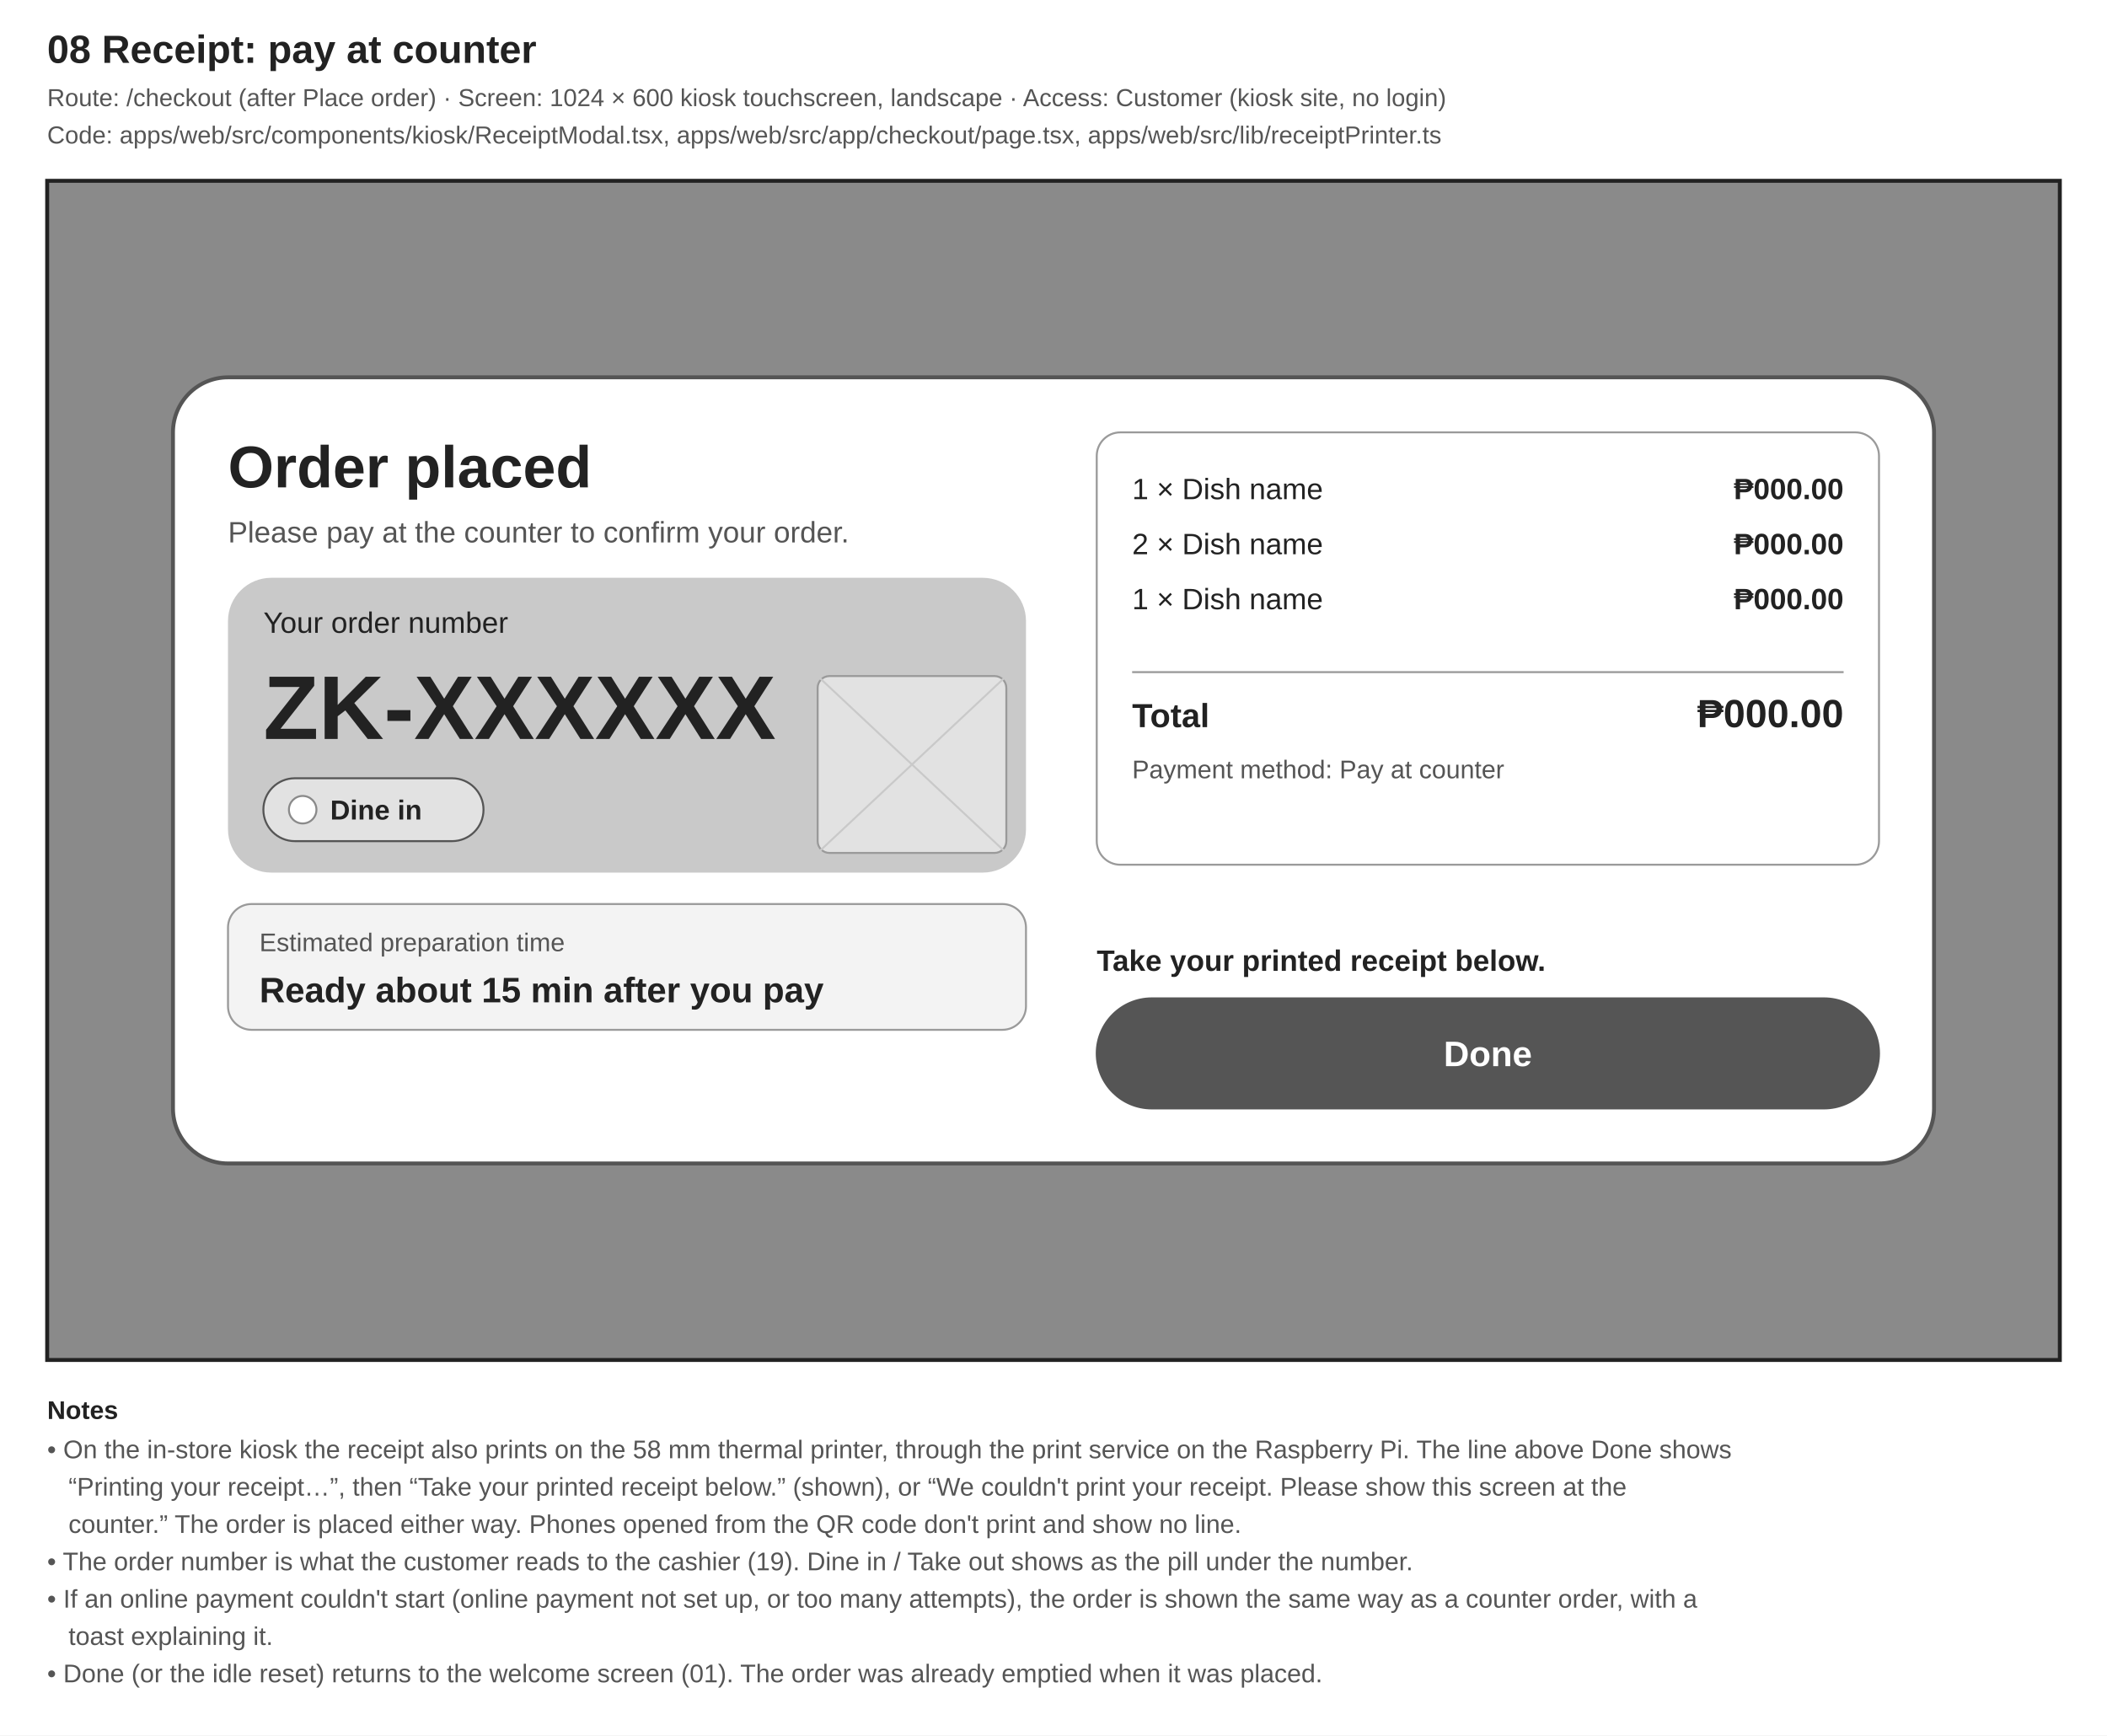
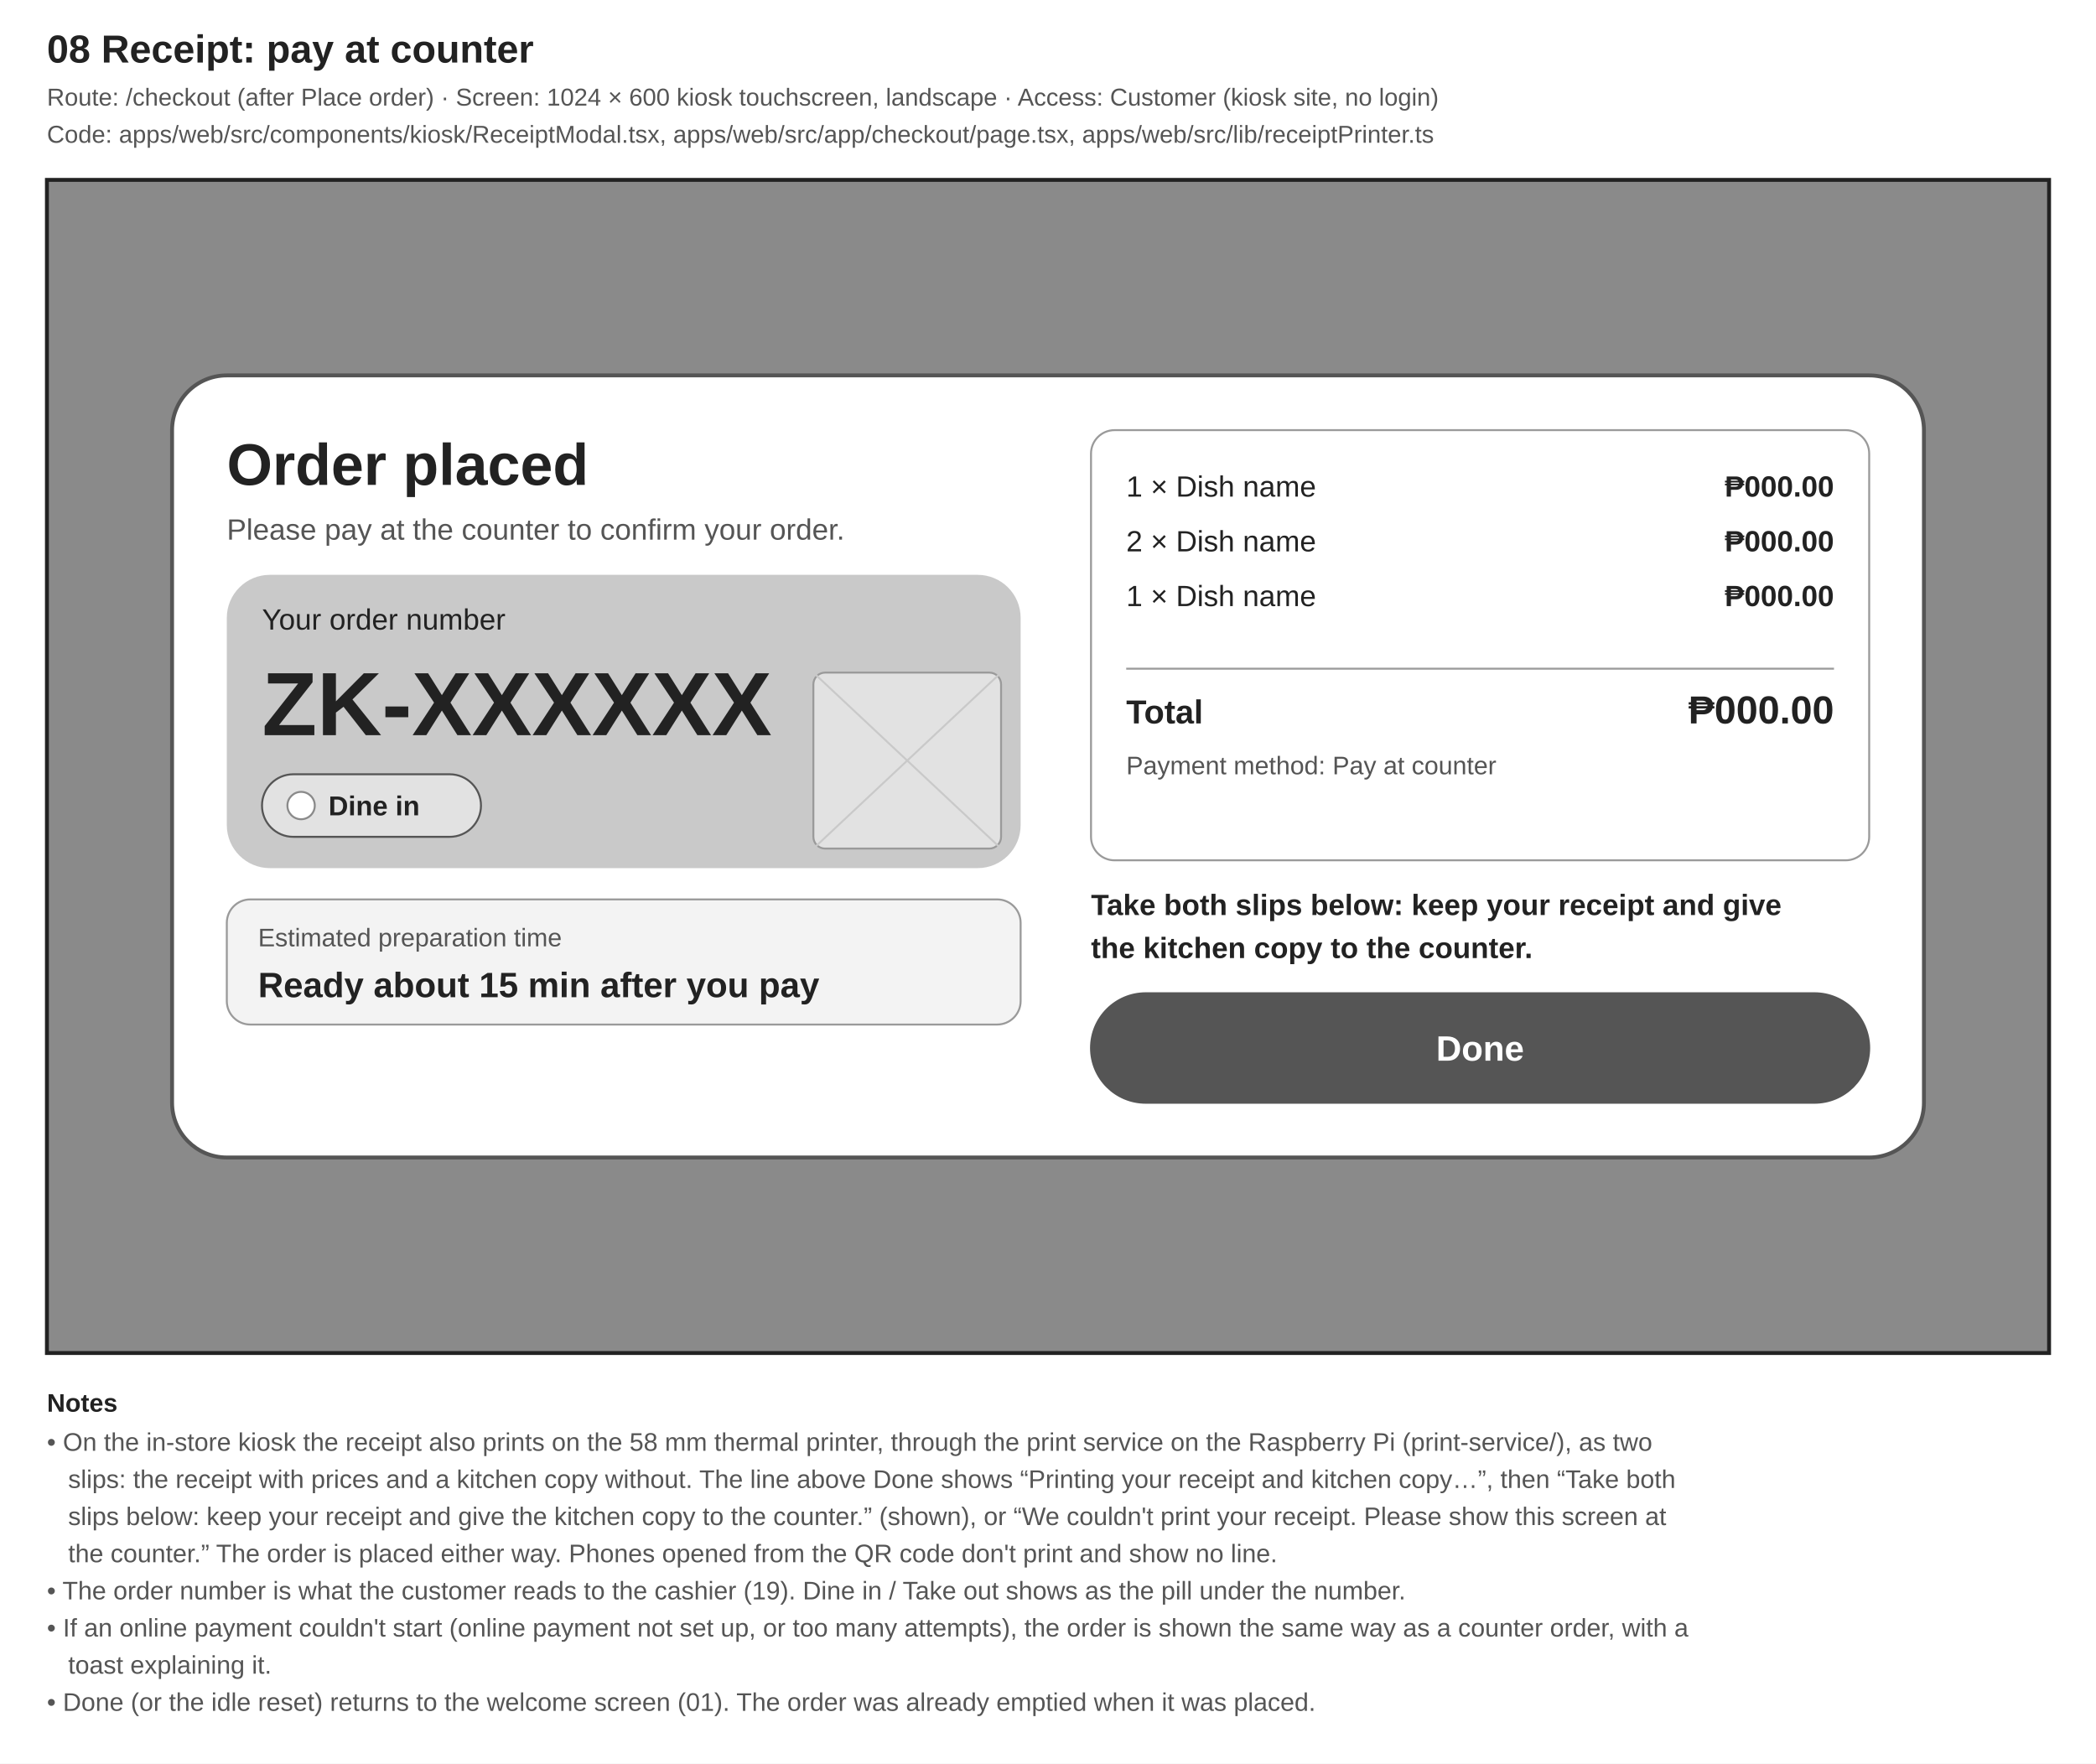
- <svg xmlns="http://www.w3.org/2000/svg" width="1072" height="883" viewBox="0 0 1072 883">
-   <rect x="0" y="0" width="1072" height="883" fill="#ffffff" />
+ <svg xmlns="http://www.w3.org/2000/svg" width="1072" height="902" viewBox="0 0 1072 902">
+   <rect x="0" y="0" width="1072" height="902" fill="#ffffff" />
  <text x="24" y="32" font-family="Arial, Helvetica, sans-serif" font-size="20" font-weight="700" fill="#222222">08  Receipt: pay at counter</text>
  <text x="24" y="54" font-family="Arial, Helvetica, sans-serif" font-size="12.5" fill="#555555">Route: /checkout  (after Place order)   ·   Screen: 1024 × 600 kiosk touchscreen, landscape   ·   Access: Customer (kiosk site, no login)</text>
  <text x="24" y="73" font-family="Arial, Helvetica, sans-serif" font-size="12.5" fill="#555555">Code: apps/web/src/components/kiosk/ReceiptModal.tsx, apps/web/src/app/checkout/page.tsx, apps/web/src/lib/receiptPrinter.ts</text>
  <text x="24" y="722" font-family="Arial, Helvetica, sans-serif" font-size="13" font-weight="700" fill="#222222">Notes</text>
-   <text x="24" y="742" font-family="Arial, Helvetica, sans-serif" font-size="13" fill="#555555" xml:space="preserve">• On the in-store kiosk the receipt also prints on the 58 mm thermal printer, through the print service on the Raspberry Pi. The line above Done shows</text>
-   <text x="24" y="761" font-family="Arial, Helvetica, sans-serif" font-size="13" fill="#555555" xml:space="preserve">   “Printing your receipt…”, then “Take your printed receipt below.” (shown), or “We couldn't print your receipt. Please show this screen at the</text>
-   <text x="24" y="780" font-family="Arial, Helvetica, sans-serif" font-size="13" fill="#555555" xml:space="preserve">   counter.” The order is placed either way. Phones opened from the QR code don't print and show no line.</text>
-   <text x="24" y="799" font-family="Arial, Helvetica, sans-serif" font-size="13" fill="#555555" xml:space="preserve">• The order number is what the customer reads to the cashier (19). Dine in / Take out shows as the pill under the number.</text>
-   <text x="24" y="818" font-family="Arial, Helvetica, sans-serif" font-size="13" fill="#555555" xml:space="preserve">• If an online payment couldn't start (online payment not set up, or too many attempts), the order is shown the same way as a counter order, with a</text>
-   <text x="24" y="837" font-family="Arial, Helvetica, sans-serif" font-size="13" fill="#555555" xml:space="preserve">   toast explaining it.</text>
-   <text x="24" y="856" font-family="Arial, Helvetica, sans-serif" font-size="13" fill="#555555" xml:space="preserve">• Done (or the idle reset) returns to the welcome screen (01). The order was already emptied when it was placed.</text>
+   <text x="24" y="742" font-family="Arial, Helvetica, sans-serif" font-size="13" fill="#555555" xml:space="preserve">• On the in-store kiosk the receipt also prints on the 58 mm thermal printer, through the print service on the Raspberry Pi (print-service/), as two</text>
+   <text x="24" y="761" font-family="Arial, Helvetica, sans-serif" font-size="13" fill="#555555" xml:space="preserve">   slips: the receipt with prices and a kitchen copy without. The line above Done shows “Printing your receipt and kitchen copy…”, then “Take both</text>
+   <text x="24" y="780" font-family="Arial, Helvetica, sans-serif" font-size="13" fill="#555555" xml:space="preserve">   slips below: keep your receipt and give the kitchen copy to the counter.” (shown), or “We couldn't print your receipt. Please show this screen at</text>
+   <text x="24" y="799" font-family="Arial, Helvetica, sans-serif" font-size="13" fill="#555555" xml:space="preserve">   the counter.” The order is placed either way. Phones opened from the QR code don't print and show no line.</text>
+   <text x="24" y="818" font-family="Arial, Helvetica, sans-serif" font-size="13" fill="#555555" xml:space="preserve">• The order number is what the customer reads to the cashier (19). Dine in / Take out shows as the pill under the number.</text>
+   <text x="24" y="837" font-family="Arial, Helvetica, sans-serif" font-size="13" fill="#555555" xml:space="preserve">• If an online payment couldn't start (online payment not set up, or too many attempts), the order is shown the same way as a counter order, with a</text>
+   <text x="24" y="856" font-family="Arial, Helvetica, sans-serif" font-size="13" fill="#555555" xml:space="preserve">   toast explaining it.</text>
+   <text x="24" y="875" font-family="Arial, Helvetica, sans-serif" font-size="13" fill="#555555" xml:space="preserve">• Done (or the idle reset) returns to the welcome screen (01). The order was already emptied when it was placed.</text>
  <g transform="translate(24,92)">
    <clipPath id="frame">
      <rect x="0" y="0" width="1024" height="600" />
    </clipPath>
    <g clip-path="url(#frame)">
      <rect x="0" y="0" width="1024" height="600" fill="#ffffff" />
      <rect x="0" y="0" width="1024" height="600" rx="0" fill="#8a8a8a" stroke="none" />
      <rect x="64" y="100" width="896" height="400" rx="28" fill="#ffffff" stroke="#555555" stroke-width="2" />
      <text x="92" y="156" font-family="Arial, Helvetica, sans-serif" font-size="30" font-weight="700" text-anchor="start" fill="#222222">Order placed</text>
      <text x="92" y="184" font-family="Arial, Helvetica, sans-serif" font-size="15" font-weight="400" text-anchor="start" fill="#555555">Please pay at the counter to confirm your order.</text>
      <rect x="92" y="202" width="406" height="150" rx="22" fill="#c9c9c9" stroke="none" />
      <text x="110" y="230" font-family="Arial, Helvetica, sans-serif" font-size="15" font-weight="400" text-anchor="start" fill="#222222">Your order number</text>
      <text x="110" y="284" font-family="Arial, Helvetica, sans-serif" font-size="46" font-weight="700" text-anchor="start" fill="#222222">ZK-XXXXXX</text>
      <rect x="110" y="304" width="112" height="32" rx="16" fill="#e2e2e2" stroke="#555555" stroke-width="1" />
      <circle cx="130" cy="320" r="7" fill="#ffffff" stroke="#8a8a8a" stroke-width="1" />
      <text x="144" y="325" font-family="Arial, Helvetica, sans-serif" font-size="14" font-weight="700" text-anchor="start" fill="#222222">Dine in</text>
      <rect x="392" y="252" width="96" height="90" rx="6" fill="#e2e2e2" stroke="#9a9a9a" stroke-width="1" />
      <line x1="392" y1="252" x2="488" y2="342" stroke="#c9c9c9" stroke-width="1" />
      <line x1="488" y1="252" x2="392" y2="342" stroke="#c9c9c9" stroke-width="1" />
      <rect x="92" y="368" width="406" height="64" rx="12" fill="#f3f3f3" stroke="#9a9a9a" stroke-width="1" />
      <text x="108" y="392" font-family="Arial, Helvetica, sans-serif" font-size="13" font-weight="400" text-anchor="start" fill="#555555">Estimated preparation time</text>
      <text x="108" y="418" font-family="Arial, Helvetica, sans-serif" font-size="18" font-weight="700" text-anchor="start" fill="#222222">Ready about 15 min after you pay</text>
      <rect x="534" y="128" width="398" height="220" rx="12" fill="#ffffff" stroke="#9a9a9a" stroke-width="1" />
      <text x="552" y="162" font-family="Arial, Helvetica, sans-serif" font-size="15" font-weight="400" text-anchor="start" fill="#222222">1 × Dish name</text>
      <text x="914" y="162" font-family="Arial, Helvetica, sans-serif" font-size="15" font-weight="700" text-anchor="end" fill="#222222">₱000.00</text>
      <text x="552" y="190" font-family="Arial, Helvetica, sans-serif" font-size="15" font-weight="400" text-anchor="start" fill="#222222">2 × Dish name</text>
      <text x="914" y="190" font-family="Arial, Helvetica, sans-serif" font-size="15" font-weight="700" text-anchor="end" fill="#222222">₱000.00</text>
      <text x="552" y="218" font-family="Arial, Helvetica, sans-serif" font-size="15" font-weight="400" text-anchor="start" fill="#222222">1 × Dish name</text>
      <text x="914" y="218" font-family="Arial, Helvetica, sans-serif" font-size="15" font-weight="700" text-anchor="end" fill="#222222">₱000.00</text>
      <line x1="552" y1="250" x2="914" y2="250" stroke="#9a9a9a" stroke-width="1" />
      <text x="552" y="278" font-family="Arial, Helvetica, sans-serif" font-size="17" font-weight="700" text-anchor="start" fill="#222222">Total</text>
      <text x="914" y="278" font-family="Arial, Helvetica, sans-serif" font-size="20" font-weight="700" text-anchor="end" fill="#222222">₱000.00</text>
      <text x="552" y="304" font-family="Arial, Helvetica, sans-serif" font-size="13" font-weight="400" text-anchor="start" fill="#555555">Payment method: Pay at counter</text>
-       <text x="534" y="402" font-family="Arial, Helvetica, sans-serif" font-size="15" font-weight="700" text-anchor="start" fill="#222222">Take your printed receipt below.</text>
+       <text x="534" y="376" font-family="Arial, Helvetica, sans-serif" font-size="15" font-weight="700" text-anchor="start" fill="#222222">Take both slips below: keep your receipt and give</text>
+       <text x="534" y="398" font-family="Arial, Helvetica, sans-serif" font-size="15" font-weight="700" text-anchor="start" fill="#222222">the kitchen copy to the counter.</text>
      <rect x="534" y="416" width="398" height="56" rx="28" fill="#555555" stroke="#555555" stroke-width="1" />
      <text x="733.0" y="450.48" font-family="Arial, Helvetica, sans-serif" font-size="18" font-weight="700" text-anchor="middle" fill="#ffffff">Done</text>
    </g>
    <rect x="0" y="0" width="1024" height="600" fill="none" stroke="#222222" stroke-width="2" />
  </g>
</svg>
